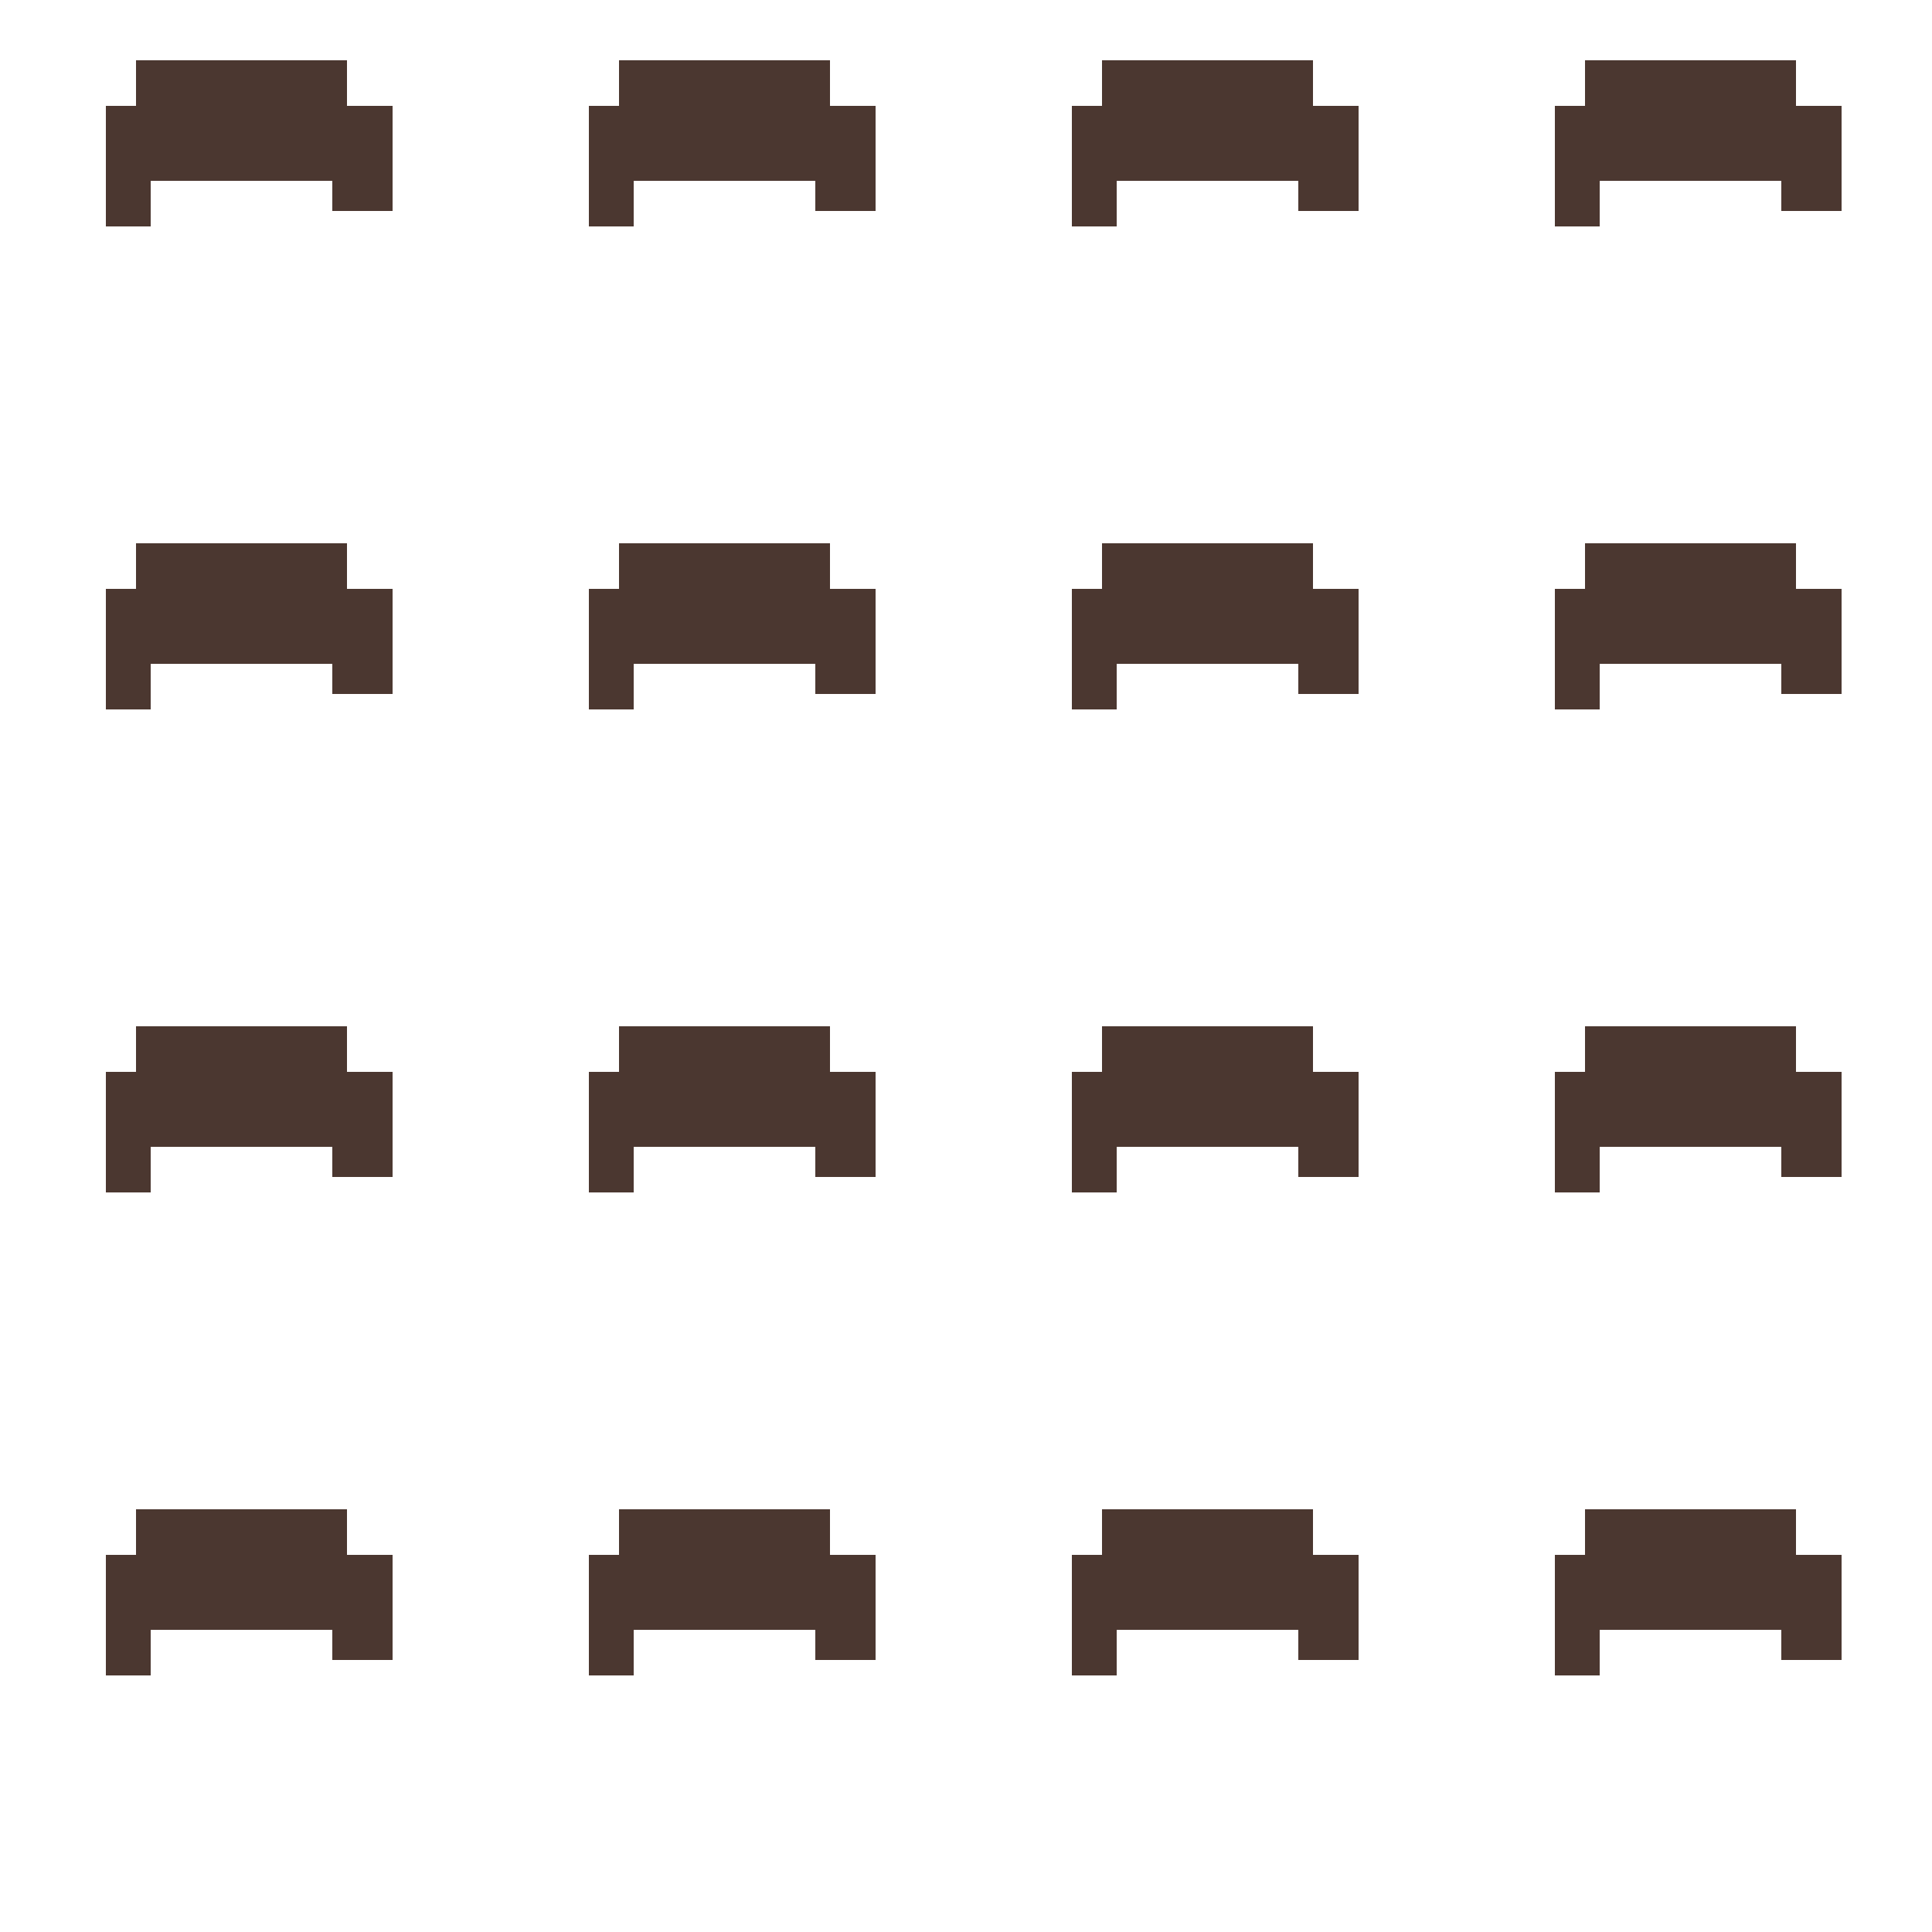
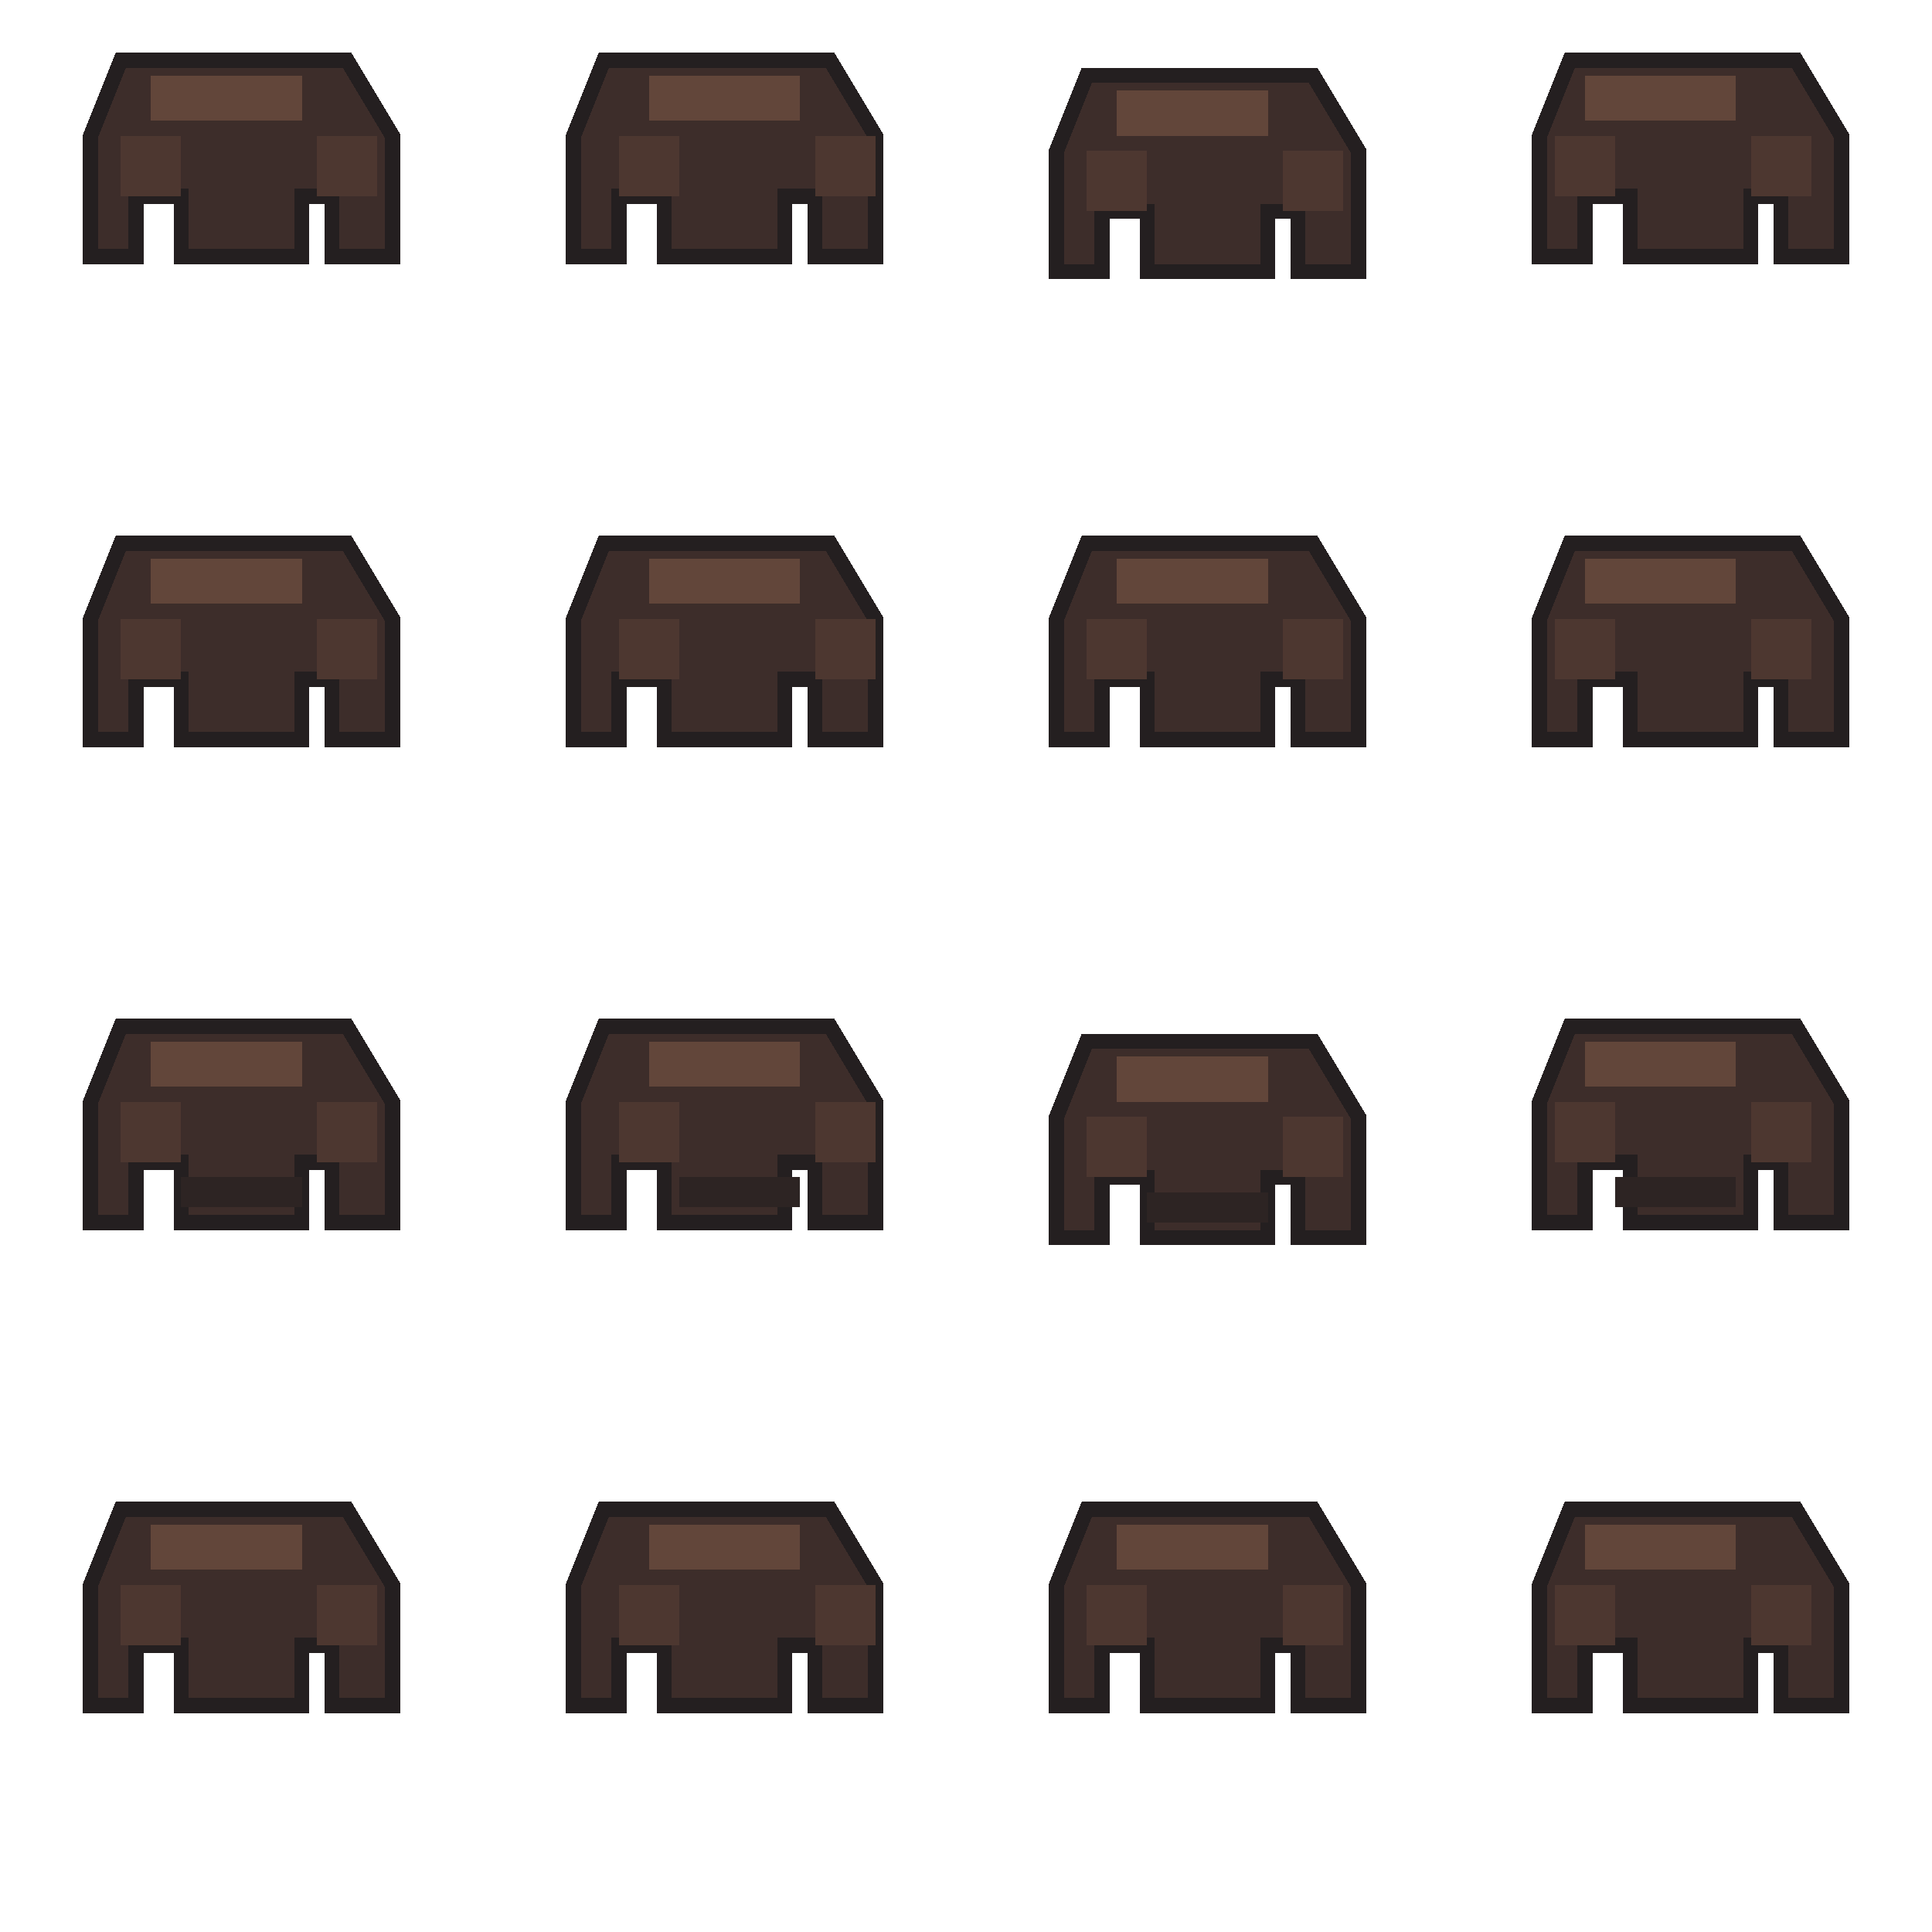
<svg xmlns="http://www.w3.org/2000/svg" width="128" height="128" viewBox="0 0 128 128" shape-rendering="crispEdges">
-   <g fill="#4b3730">
+   <g>
    <g transform="translate(0,0)">
-       <rect x="9" y="4" width="14" height="8" />
-       <rect x="7" y="7" width="3" height="8" />
-       <rect x="22" y="7" width="4" height="7" />
+       <path d="M8 4h15l3 5v8h-4v-4h-2v4h-8v-4h-3v4H6v-8z" fill="#3d2d2a" stroke="#241f20" stroke-width="1" />
+       <rect x="10" y="5" width="10" height="3" fill="#62463a" />
+       <rect x="8" y="9" width="4" height="4" fill="#4d3730" />
+       <rect x="21" y="9" width="4" height="4" fill="#4d3730" />
    </g>
    <g transform="translate(32,0)">
-       <rect x="9" y="4" width="14" height="8" />
-       <rect x="7" y="7" width="3" height="8" />
-       <rect x="22" y="7" width="4" height="7" />
+       <path d="M8 4h15l3 5v8h-4v-4h-2v4h-8v-4h-3v4H6v-8z" fill="#3d2d2a" stroke="#241f20" stroke-width="1" />
+       <rect x="11" y="5" width="10" height="3" fill="#62463a" />
+       <rect x="9" y="9" width="4" height="4" fill="#4d3730" />
+       <rect x="22" y="9" width="4" height="4" fill="#4d3730" />
    </g>
    <g transform="translate(64,0)">
-       <rect x="9" y="4" width="14" height="8" />
-       <rect x="7" y="7" width="3" height="8" />
-       <rect x="22" y="7" width="4" height="7" />
+       <path d="M8 5h15l3 5v8h-4v-4h-2v4h-8v-4h-3v4H6v-8z" fill="#3d2d2a" stroke="#241f20" stroke-width="1" />
+       <rect x="10" y="6" width="10" height="3" fill="#62463a" />
+       <rect x="8" y="10" width="4" height="4" fill="#4d3730" />
+       <rect x="21" y="10" width="4" height="4" fill="#4d3730" />
    </g>
    <g transform="translate(96,0)">
-       <rect x="9" y="4" width="14" height="8" />
-       <rect x="7" y="7" width="3" height="8" />
-       <rect x="22" y="7" width="4" height="7" />
+       <path d="M8 4h15l3 5v8h-4v-4h-2v4h-8v-4h-3v4H6v-8z" fill="#3d2d2a" stroke="#241f20" stroke-width="1" />
+       <rect x="9" y="5" width="10" height="3" fill="#62463a" />
+       <rect x="7" y="9" width="4" height="4" fill="#4d3730" />
+       <rect x="20" y="9" width="4" height="4" fill="#4d3730" />
    </g>
    <g transform="translate(0,32)">
-       <rect x="9" y="4" width="14" height="8" />
-       <rect x="7" y="7" width="3" height="8" />
-       <rect x="22" y="7" width="4" height="7" />
+       <path d="M8 4h15l3 5v8h-4v-4h-2v4h-8v-4h-3v4H6v-8z" fill="#3d2d2a" stroke="#241f20" stroke-width="1" />
+       <rect x="10" y="5" width="10" height="3" fill="#62463a" />
+       <rect x="8" y="9" width="4" height="4" fill="#4d3730" />
+       <rect x="21" y="9" width="4" height="4" fill="#4d3730" />
    </g>
    <g transform="translate(32,32)">
-       <rect x="9" y="4" width="14" height="8" />
-       <rect x="7" y="7" width="3" height="8" />
-       <rect x="22" y="7" width="4" height="7" />
+       <path d="M8 4h15l3 5v8h-4v-4h-2v4h-8v-4h-3v4H6v-8z" fill="#3d2d2a" stroke="#241f20" stroke-width="1" />
+       <rect x="11" y="5" width="10" height="3" fill="#62463a" />
+       <rect x="9" y="9" width="4" height="4" fill="#4d3730" />
+       <rect x="22" y="9" width="4" height="4" fill="#4d3730" />
    </g>
    <g transform="translate(64,32)">
-       <rect x="9" y="4" width="14" height="8" />
-       <rect x="7" y="7" width="3" height="8" />
-       <rect x="22" y="7" width="4" height="7" />
+       <path d="M8 4h15l3 5v8h-4v-4h-2v4h-8v-4h-3v4H6v-8z" fill="#3d2d2a" stroke="#241f20" stroke-width="1" />
+       <rect x="10" y="5" width="10" height="3" fill="#62463a" />
+       <rect x="8" y="9" width="4" height="4" fill="#4d3730" />
+       <rect x="21" y="9" width="4" height="4" fill="#4d3730" />
    </g>
    <g transform="translate(96,32)">
-       <rect x="9" y="4" width="14" height="8" />
-       <rect x="7" y="7" width="3" height="8" />
-       <rect x="22" y="7" width="4" height="7" />
+       <path d="M8 4h15l3 5v8h-4v-4h-2v4h-8v-4h-3v4H6v-8z" fill="#3d2d2a" stroke="#241f20" stroke-width="1" />
+       <rect x="9" y="5" width="10" height="3" fill="#62463a" />
+       <rect x="7" y="9" width="4" height="4" fill="#4d3730" />
+       <rect x="20" y="9" width="4" height="4" fill="#4d3730" />
    </g>
    <g transform="translate(0,64)">
-       <rect x="9" y="4" width="14" height="8" />
-       <rect x="7" y="7" width="3" height="8" />
-       <rect x="22" y="7" width="4" height="7" />
+       <path d="M8 4h15l3 5v8h-4v-4h-2v4h-8v-4h-3v4H6v-8z" fill="#3d2d2a" stroke="#241f20" stroke-width="1" />
+       <rect x="10" y="5" width="10" height="3" fill="#62463a" />
+       <rect x="8" y="9" width="4" height="4" fill="#4d3730" />
+       <rect x="21" y="9" width="4" height="4" fill="#4d3730" />
+       <rect x="12" y="14" width="8" height="2" fill="#2d2423" />
    </g>
    <g transform="translate(32,64)">
-       <rect x="9" y="4" width="14" height="8" />
-       <rect x="7" y="7" width="3" height="8" />
-       <rect x="22" y="7" width="4" height="7" />
+       <path d="M8 4h15l3 5v8h-4v-4h-2v4h-8v-4h-3v4H6v-8z" fill="#3d2d2a" stroke="#241f20" stroke-width="1" />
+       <rect x="11" y="5" width="10" height="3" fill="#62463a" />
+       <rect x="9" y="9" width="4" height="4" fill="#4d3730" />
+       <rect x="22" y="9" width="4" height="4" fill="#4d3730" />
+       <rect x="13" y="14" width="8" height="2" fill="#2d2423" />
    </g>
    <g transform="translate(64,64)">
-       <rect x="9" y="4" width="14" height="8" />
-       <rect x="7" y="7" width="3" height="8" />
-       <rect x="22" y="7" width="4" height="7" />
+       <path d="M8 5h15l3 5v8h-4v-4h-2v4h-8v-4h-3v4H6v-8z" fill="#3d2d2a" stroke="#241f20" stroke-width="1" />
+       <rect x="10" y="6" width="10" height="3" fill="#62463a" />
+       <rect x="8" y="10" width="4" height="4" fill="#4d3730" />
+       <rect x="21" y="10" width="4" height="4" fill="#4d3730" />
+       <rect x="12" y="15" width="8" height="2" fill="#2d2423" />
    </g>
    <g transform="translate(96,64)">
-       <rect x="9" y="4" width="14" height="8" />
-       <rect x="7" y="7" width="3" height="8" />
-       <rect x="22" y="7" width="4" height="7" />
+       <path d="M8 4h15l3 5v8h-4v-4h-2v4h-8v-4h-3v4H6v-8z" fill="#3d2d2a" stroke="#241f20" stroke-width="1" />
+       <rect x="9" y="5" width="10" height="3" fill="#62463a" />
+       <rect x="7" y="9" width="4" height="4" fill="#4d3730" />
+       <rect x="20" y="9" width="4" height="4" fill="#4d3730" />
+       <rect x="11" y="14" width="8" height="2" fill="#2d2423" />
    </g>
    <g transform="translate(0,96)">
-       <rect x="9" y="4" width="14" height="8" />
-       <rect x="7" y="7" width="3" height="8" />
-       <rect x="22" y="7" width="4" height="7" />
+       <path d="M8 4h15l3 5v8h-4v-4h-2v4h-8v-4h-3v4H6v-8z" fill="#3d2d2a" stroke="#241f20" stroke-width="1" />
+       <rect x="10" y="5" width="10" height="3" fill="#62463a" />
+       <rect x="8" y="9" width="4" height="4" fill="#4d3730" />
+       <rect x="21" y="9" width="4" height="4" fill="#4d3730" />
    </g>
    <g transform="translate(32,96)">
-       <rect x="9" y="4" width="14" height="8" />
-       <rect x="7" y="7" width="3" height="8" />
-       <rect x="22" y="7" width="4" height="7" />
+       <path d="M8 4h15l3 5v8h-4v-4h-2v4h-8v-4h-3v4H6v-8z" fill="#3d2d2a" stroke="#241f20" stroke-width="1" />
+       <rect x="11" y="5" width="10" height="3" fill="#62463a" />
+       <rect x="9" y="9" width="4" height="4" fill="#4d3730" />
+       <rect x="22" y="9" width="4" height="4" fill="#4d3730" />
    </g>
    <g transform="translate(64,96)">
-       <rect x="9" y="4" width="14" height="8" />
-       <rect x="7" y="7" width="3" height="8" />
-       <rect x="22" y="7" width="4" height="7" />
+       <path d="M8 4h15l3 5v8h-4v-4h-2v4h-8v-4h-3v4H6v-8z" fill="#3d2d2a" stroke="#241f20" stroke-width="1" />
+       <rect x="10" y="5" width="10" height="3" fill="#62463a" />
+       <rect x="8" y="9" width="4" height="4" fill="#4d3730" />
+       <rect x="21" y="9" width="4" height="4" fill="#4d3730" />
    </g>
    <g transform="translate(96,96)">
-       <rect x="9" y="4" width="14" height="8" />
-       <rect x="7" y="7" width="3" height="8" />
-       <rect x="22" y="7" width="4" height="7" />
+       <path d="M8 4h15l3 5v8h-4v-4h-2v4h-8v-4h-3v4H6v-8z" fill="#3d2d2a" stroke="#241f20" stroke-width="1" />
+       <rect x="9" y="5" width="10" height="3" fill="#62463a" />
+       <rect x="7" y="9" width="4" height="4" fill="#4d3730" />
+       <rect x="20" y="9" width="4" height="4" fill="#4d3730" />
    </g>
  </g>
</svg>
